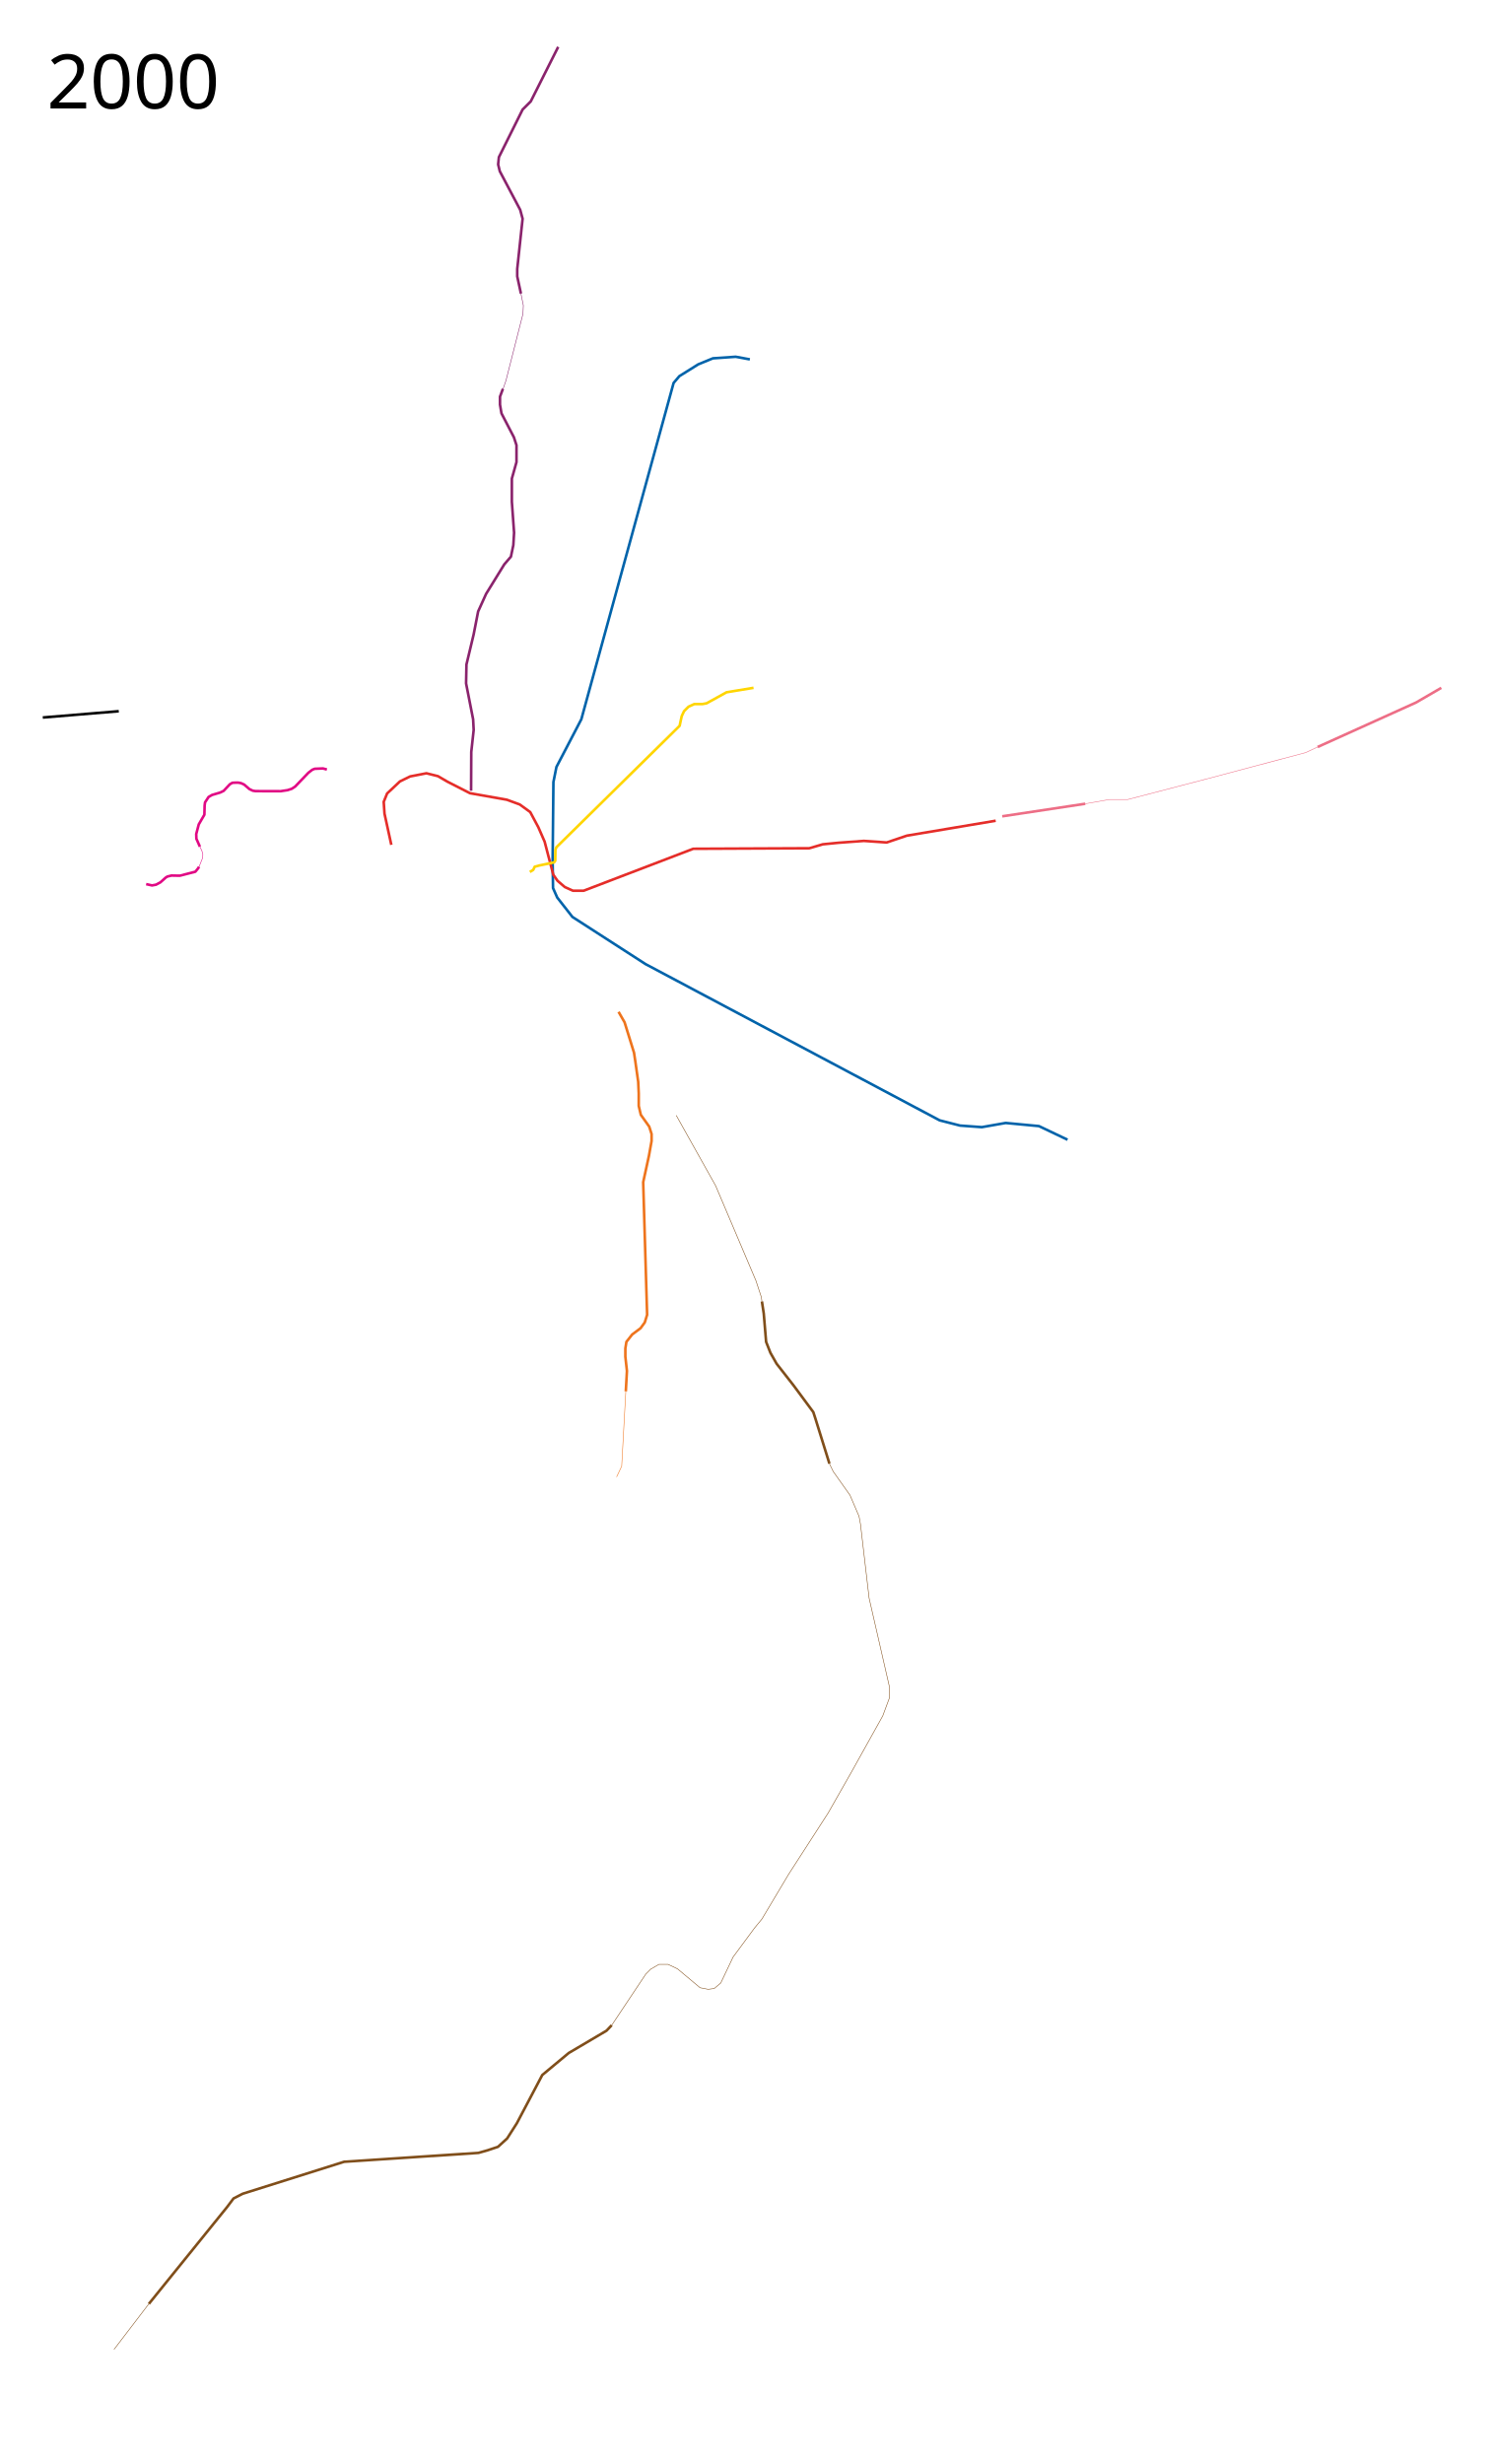
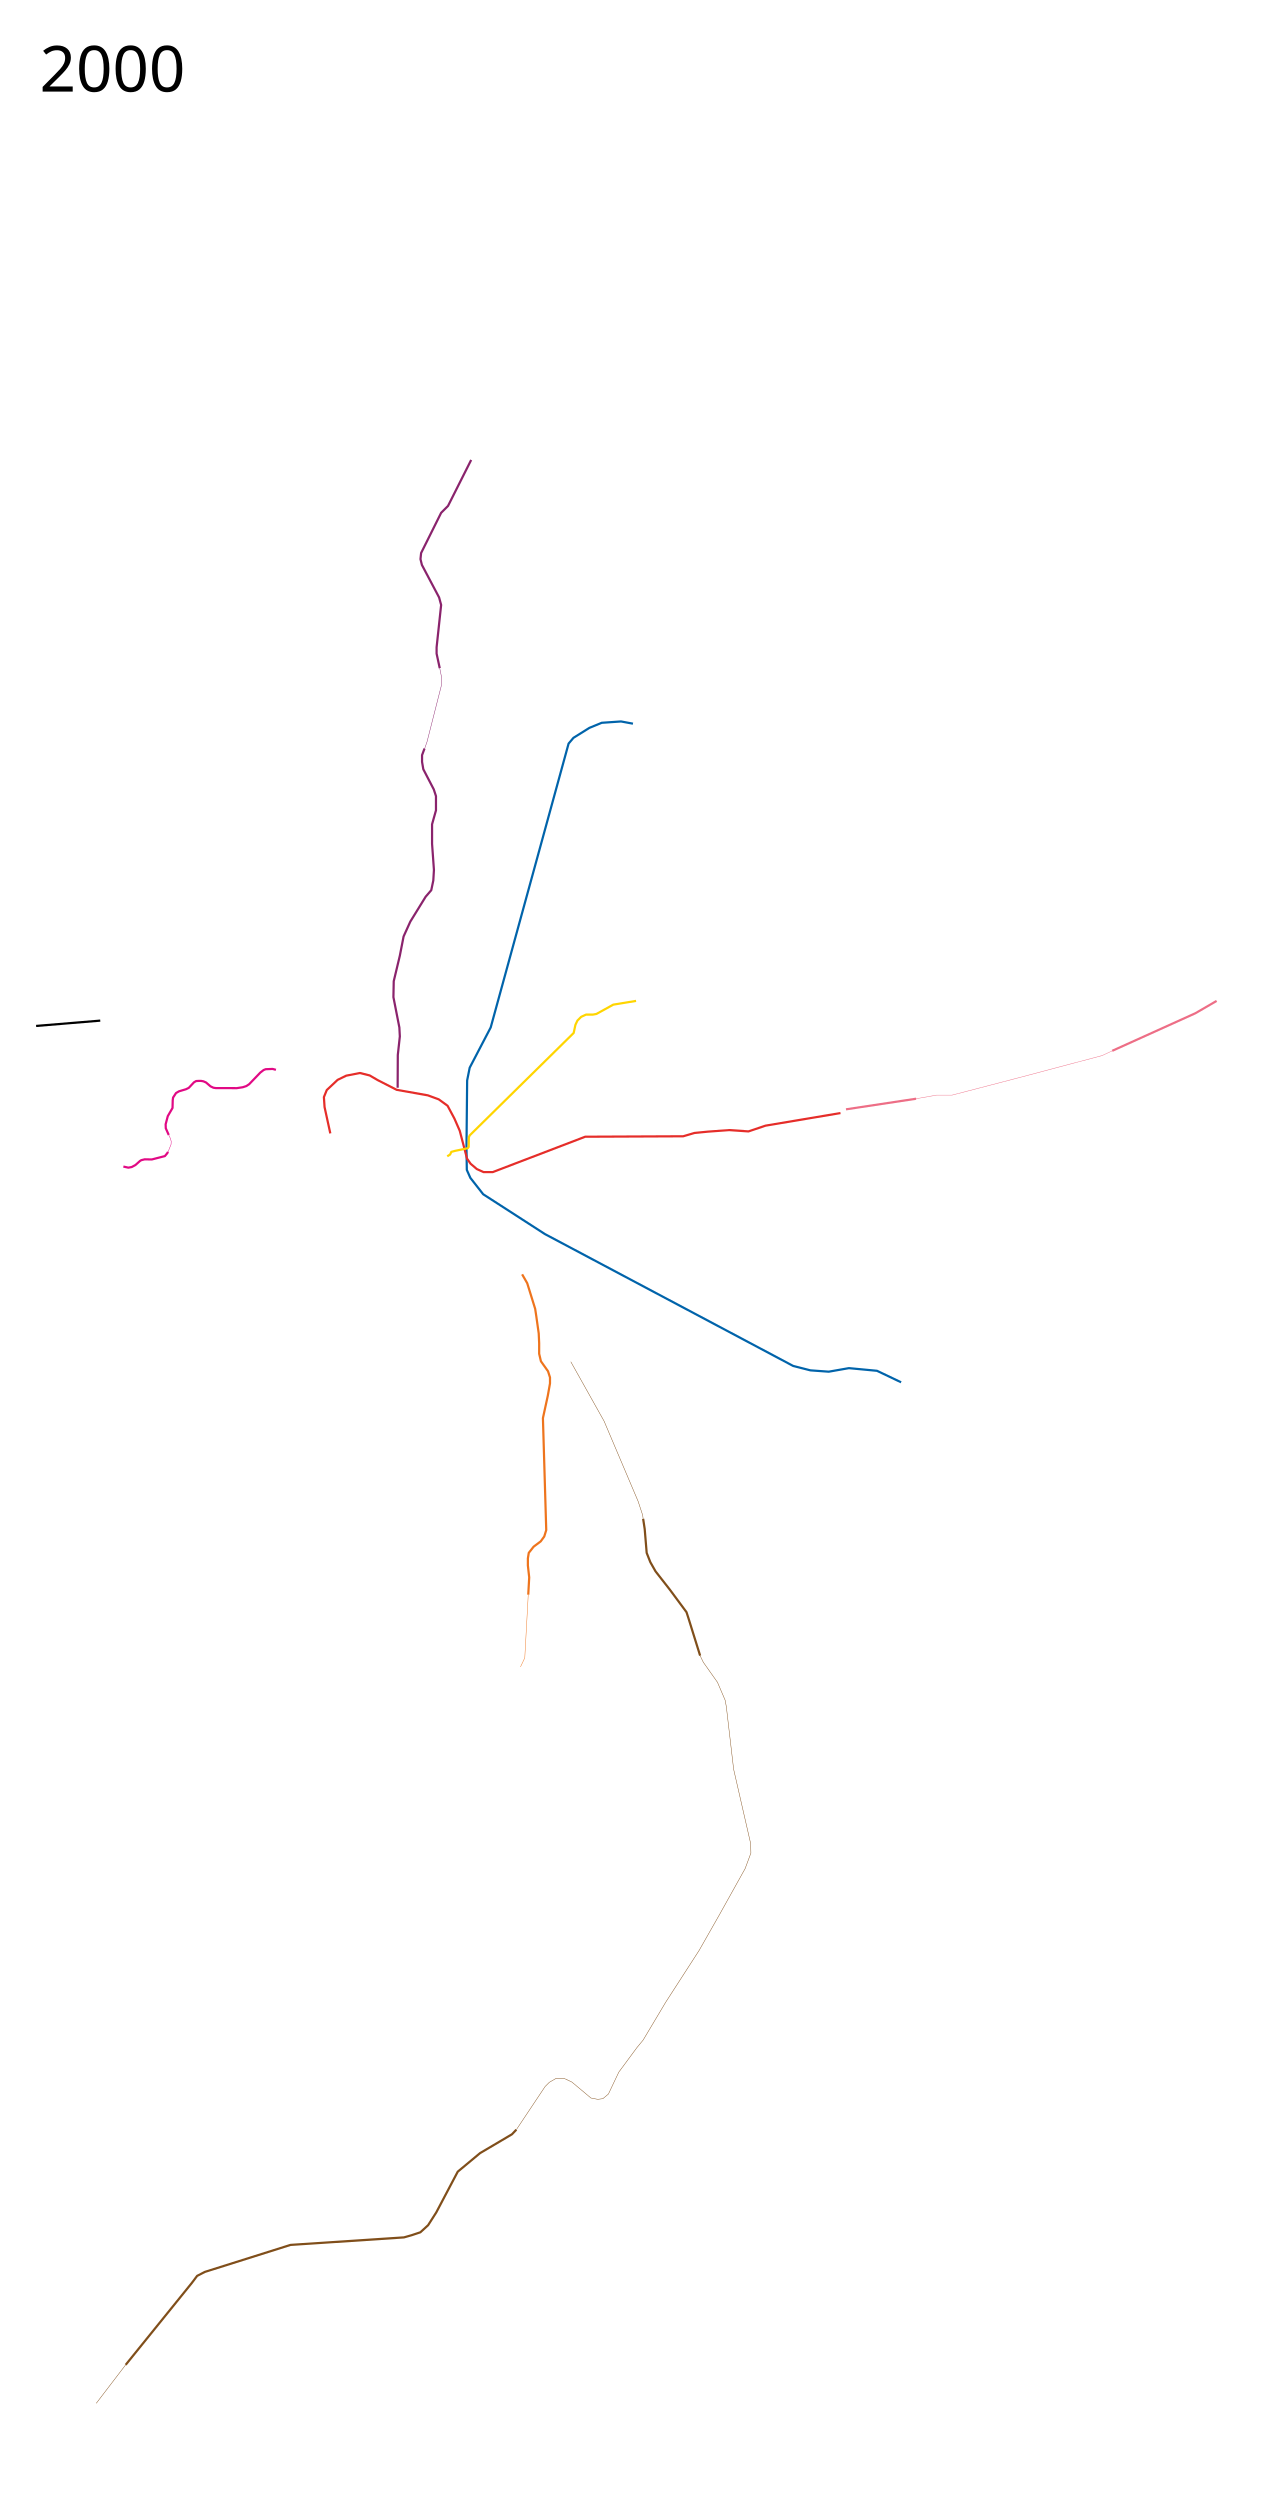
- <svg xmlns="http://www.w3.org/2000/svg" height="4700" width="2850">
+ <svg xmlns="http://www.w3.org/2000/svg" viewBox="0 -950 2850 5650" height="5650" width="2850">
  <path d="M1430.5 685.5l-27-5-43.5 3-28 11.5-36 22.5-11 13-176 641.5-47.5 91-5.75 28.75-1.5 150.75.75 51.5 8 18 29 37 139.5 90 561 298 39 10 41.5 3 45.5-8 63.5 6 54.5 26" fill="none" stroke="#0063aa" stroke-width="5" stroke-linejoin="round" />
  <path d="M1899.5 1565.5L1730 1594l-38.5 13-43.5-3-48 3.5-30.5 3-25.5 7.5-221.5 1-209 80H1093l-15.5-7-14-12-8-11.5-16.5-63-12-27.5-15.5-29-20-14.5-24.5-9-70.5-12.5-43-22-18-10.5-22-5.5-31 6-19.5 9.5-24.5 23-6.5 16 1.5 22.5 13 59.5" fill="none" stroke="#e52d29" stroke-width="5" stroke-linejoin="round" />
  <path d="M1437.5 1312l-51.5 8.5-38 21-8 1.5h-15.5l-11 5-8.5 8.5-4.5 9.5-4 18.5-235 231.5-1.948 4.75-.302 21.25-2.25 3-28.75 6-8.25 2.25-2.75 6-6.5 4" fill="none" stroke="#ffd500" stroke-width="5" stroke-linejoin="round" />
  <path d="M2513.613 1424.857l187.833-84.868 48.083-27.931" fill="none" stroke="#ed6e86" stroke-width="5" stroke-linejoin="round" />
  <path d="M958.832 744.376l6.313-18.156 32.527-127.633.707-15.91-4.596-22.627" fill="none" stroke="#8a236c" stroke-linejoin="round" />
  <path d="M1180 1930l11.5 20 18 58 2.5 16.5 5.5 39 1 22v24l4 17 16 22.5 4.5 14v13.5l-5 28-11 50.5 7.5 253-4.5 14.5-8 11-16 12-11 14-2 12.5v16l3 27-2.155 39.005" fill="none" stroke="#ee741d" stroke-width="5" stroke-linejoin="round" />
  <path d="M898.677 1508.28l.354-73.893 4.596-42.073-1.06-20.152-13.436-68.59.708-36.062 13.788-57.63 3.156-16.172 5.33-27.314 15.202-33.588 34.648-56.215 12.728-14.849 4.597-21.92 1.414-23.688-4.243-59.044v-44.194l8.839-31.466v-32.173l-4.95-15.203-23.688-45.609-2.828-16.617v-15.202l5.563-14.906M993.783 560.05l-7.07-32.88v-14.143l10.252-95.813-4.596-16.97-38.89-73.54-3.183-13.08 1.414-13.79 45.255-90.863 15.557-15.556 52.325-103.945" fill="none" stroke="#8a236c" stroke-width="5" stroke-linejoin="round" />
  <path d="M1193.845 2654.005L1186 2796.75l-9.75 20.5" fill="none" stroke="#ee741d" stroke-width="1px" stroke-linejoin="round" />
  <path d="M1911.961 1557.07l158.406-23.951" fill="none" stroke="#ed6e86" stroke-width="5" stroke-linejoin="round" />
  <path d="M2070.367 1533.119L2116.5 1525h35l149.5-39 190-50.5 22.613-10.643" fill="none" stroke="#ed6e86" stroke-width="1px" stroke-linejoin="round" />
  <path d="M284 4394.5l149.5-185 12-16 17.5-9 193.5-61 256.5-17 17.5-5 19.5-6.5 17.5-16 18.5-29 48.5-92 50.5-42 72-42.5 10-10.5" fill="none" stroke="#804e1a" stroke-width="5" stroke-linejoin="round" />
  <path d="M284 4394.5l-66.5 87" fill="none" stroke="#804e1a" stroke-width="1px" stroke-linejoin="round" />
  <path d="M81.616 1368.626l144.956-12.02" fill="none" stroke="#000" stroke-width="5" stroke-linejoin="round" />
-   <text style="-inkscape-font-specification:Sans" y="206.961" x="89.453" font-weight="400" font-size="144px" font-family="Sans">
-     <tspan y="206.961" x="89.453">2000</tspan>
+   <text style="-inkscape-font-specification:Sans" y="-743.039" x="89.453" font-weight="400" font-size="144px" font-family="Sans">
+     <tspan y="-743.039" x="89.453">2000</tspan>
  </text>
  <text style="-inkscape-font-specification:Sans" y="4597.961" x="89.453" font-weight="400" font-size="144px" font-family="Sans" />
  <path d="M623.596 1467.816l-7.468-2.022-15.714.622-4.668 1.867-7.468 5.757-25.205 26.294-6.38 4.201-8.09 2.645-13.38 2.023-47.61-.156-5.29-.778-6.535-3.111-10.113-8.713-5.913-2.645-5.134-.934h-5.601l-5.757.311-4.823 2.8-11.825 12.604-6.379 3.111-15.714 4.668-6.69 3.89-6.691 10.268-.778 5.913-.467 17.581-10.735 18.515-4.823 18.36.31 9.024 6.691 15.092M278.814 1686.418l11.202 2.489 7.624-1.4 8.401-4.512 10.27-9.18 3.111-1.867 7.624-1.867 16.025.31 29.562-7.623 5.134-6.223 2.023-3.268" fill="none" stroke="#e10984" stroke-width="5" stroke-linejoin="round" />
  <path d="M381.346 1615.003l3.734 7.779 1.867 6.69-.311 6.69-6.846 17.115" fill="none" stroke="#e10984" stroke-width="1px" stroke-linejoin="round" />
  <path d="M1290 2127.5l75.233 134.292 76.932 181.26 10.335 31.448 1 8" fill="none" stroke="#804e1a" stroke-linejoin="round" />
  <path d="M1453.5 2482.5l3.5 23 4.5 54 8.25 21 11.75 20.75 32.25 41.25 37.75 51 3.75 11.5 25 80.25 2 6.5" fill="none" stroke="#804e1a" stroke-width="5" stroke-linejoin="round" />
  <path d="M1167 3863l65-97.5 9.5-9.5 15.5-9h17.5l18 8.5 43 36 15.5 3 11.5-1.5 12.5-10.5 23.5-49.5 41-55.5 14-17 51-85.5 75.5-117 45.5-80 58.5-105 13-35-.5-21.5-38.5-168-16.5-141.5-2.75-14.75-17.25-40.25-32-45.25-7.25-15" fill="none" stroke="#804e1a" stroke-width="1px" stroke-linejoin="round" />
</svg>
